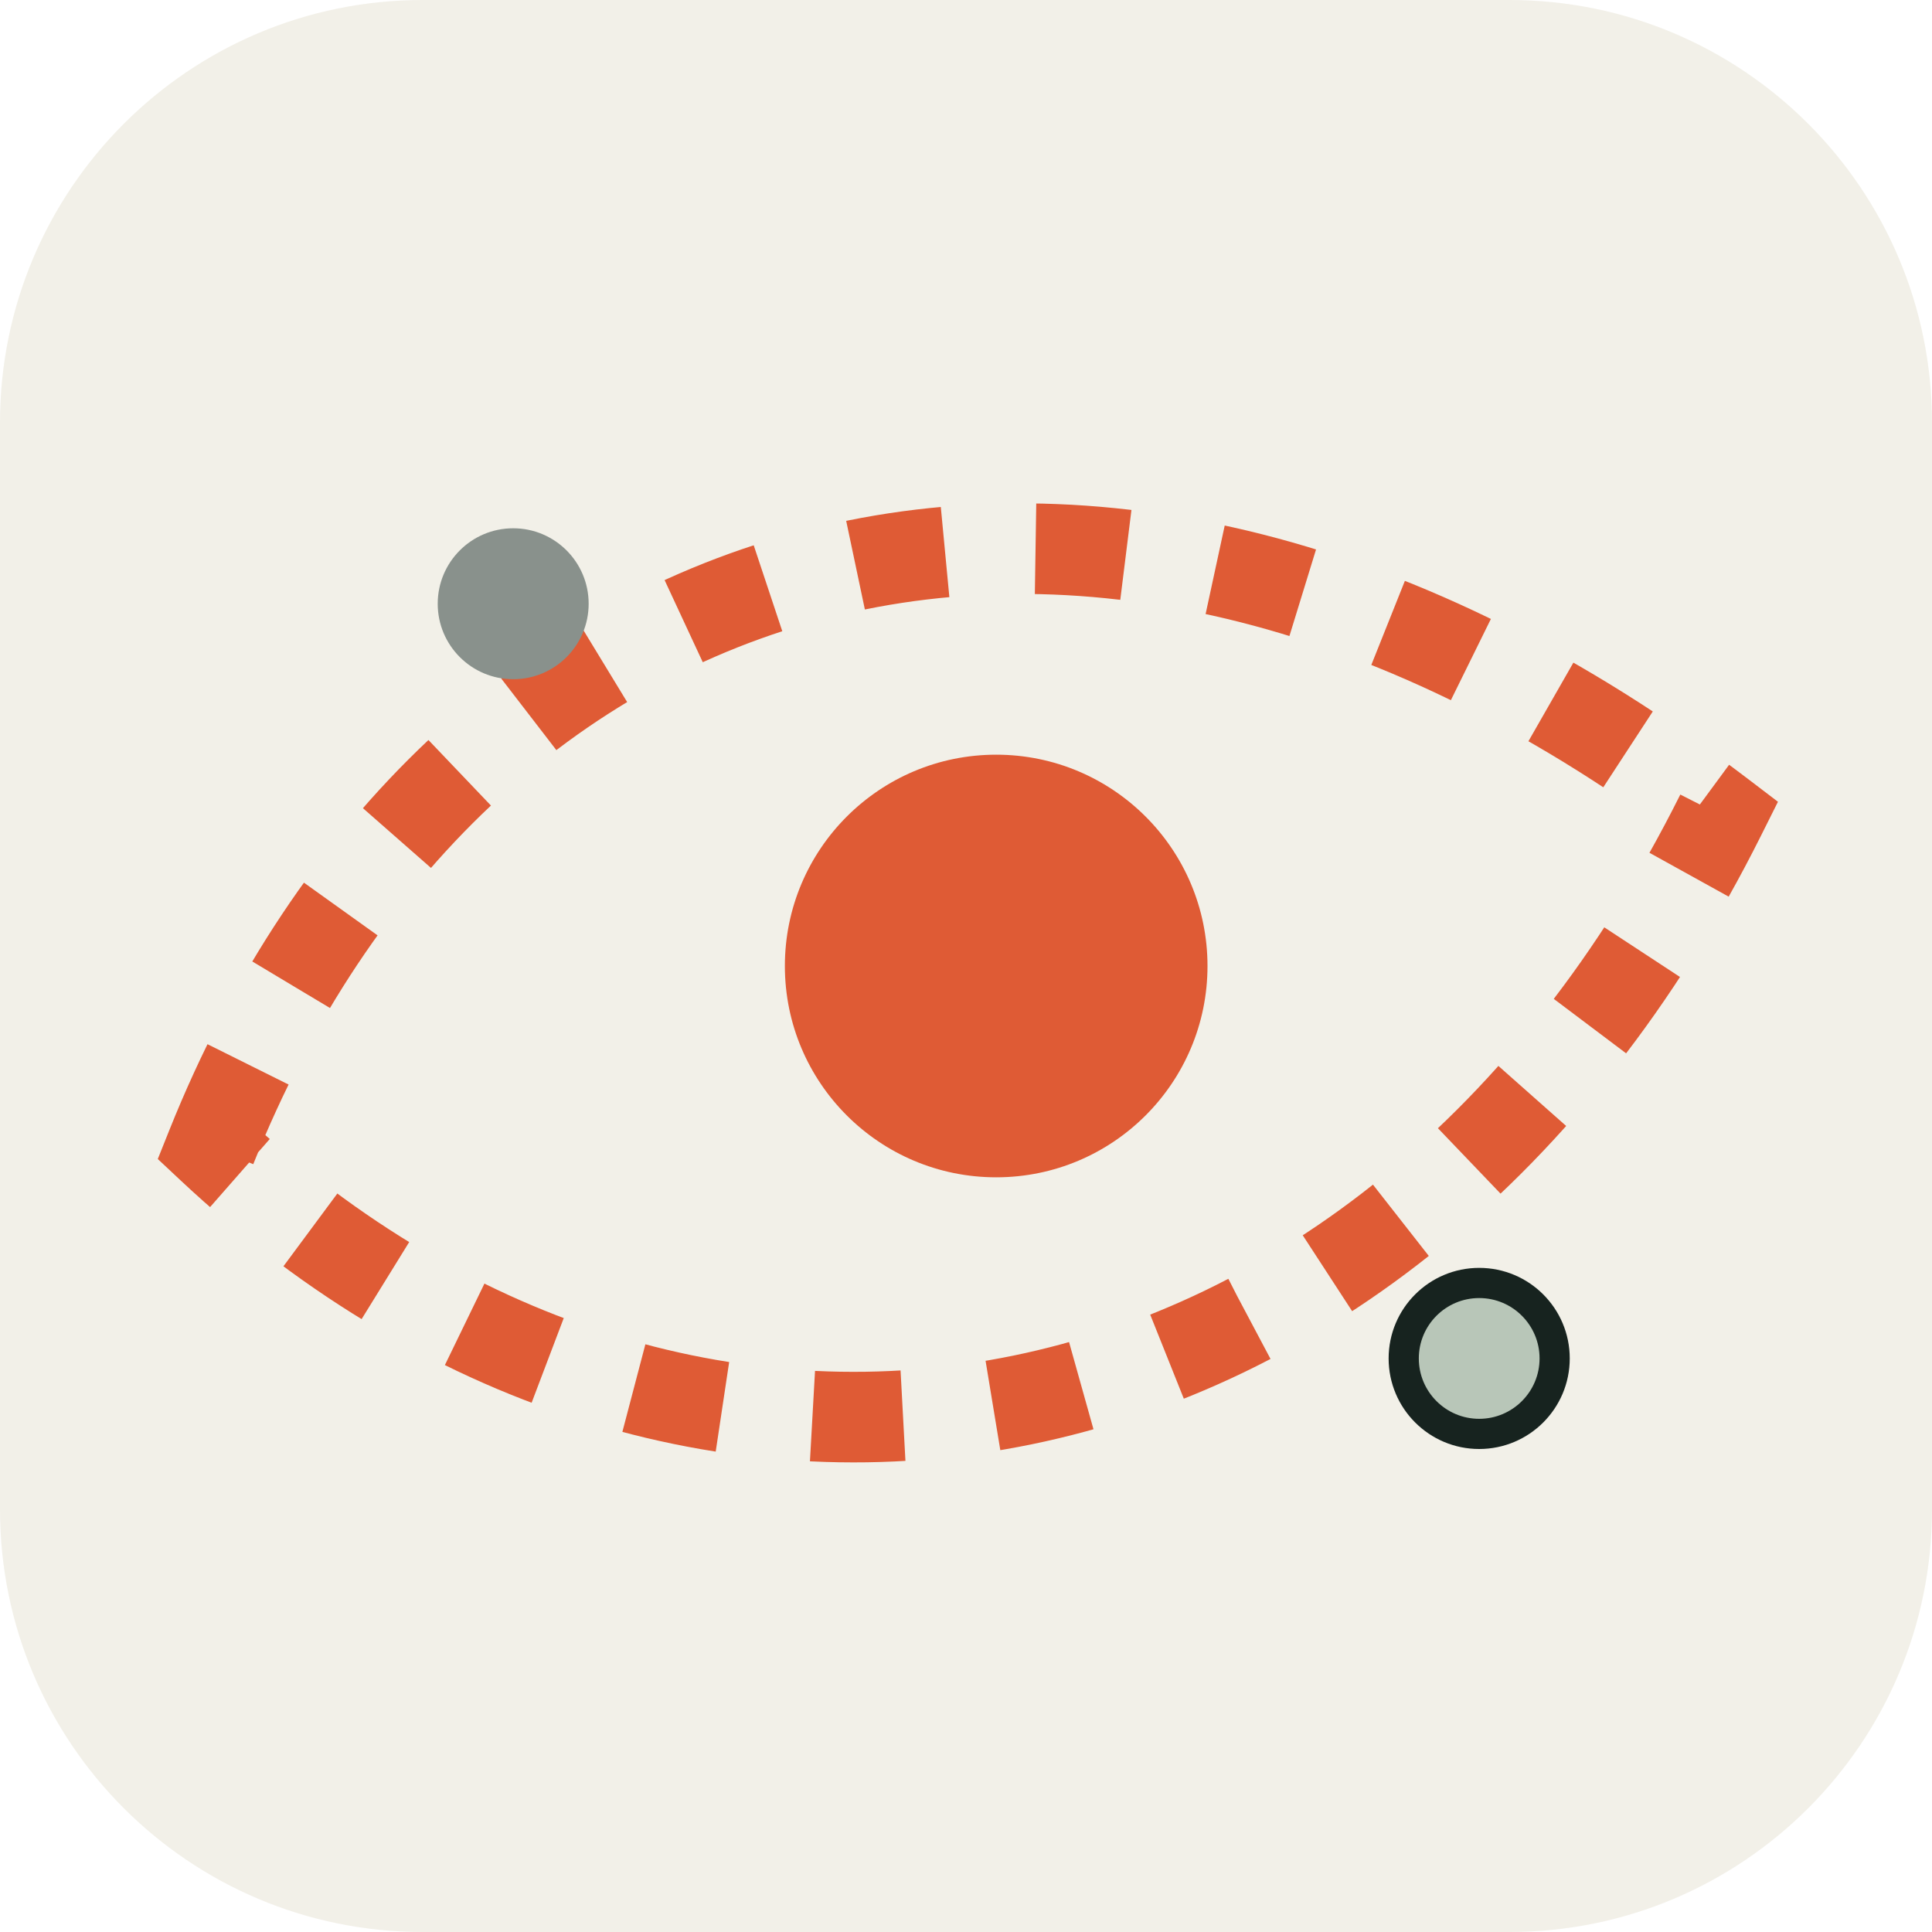
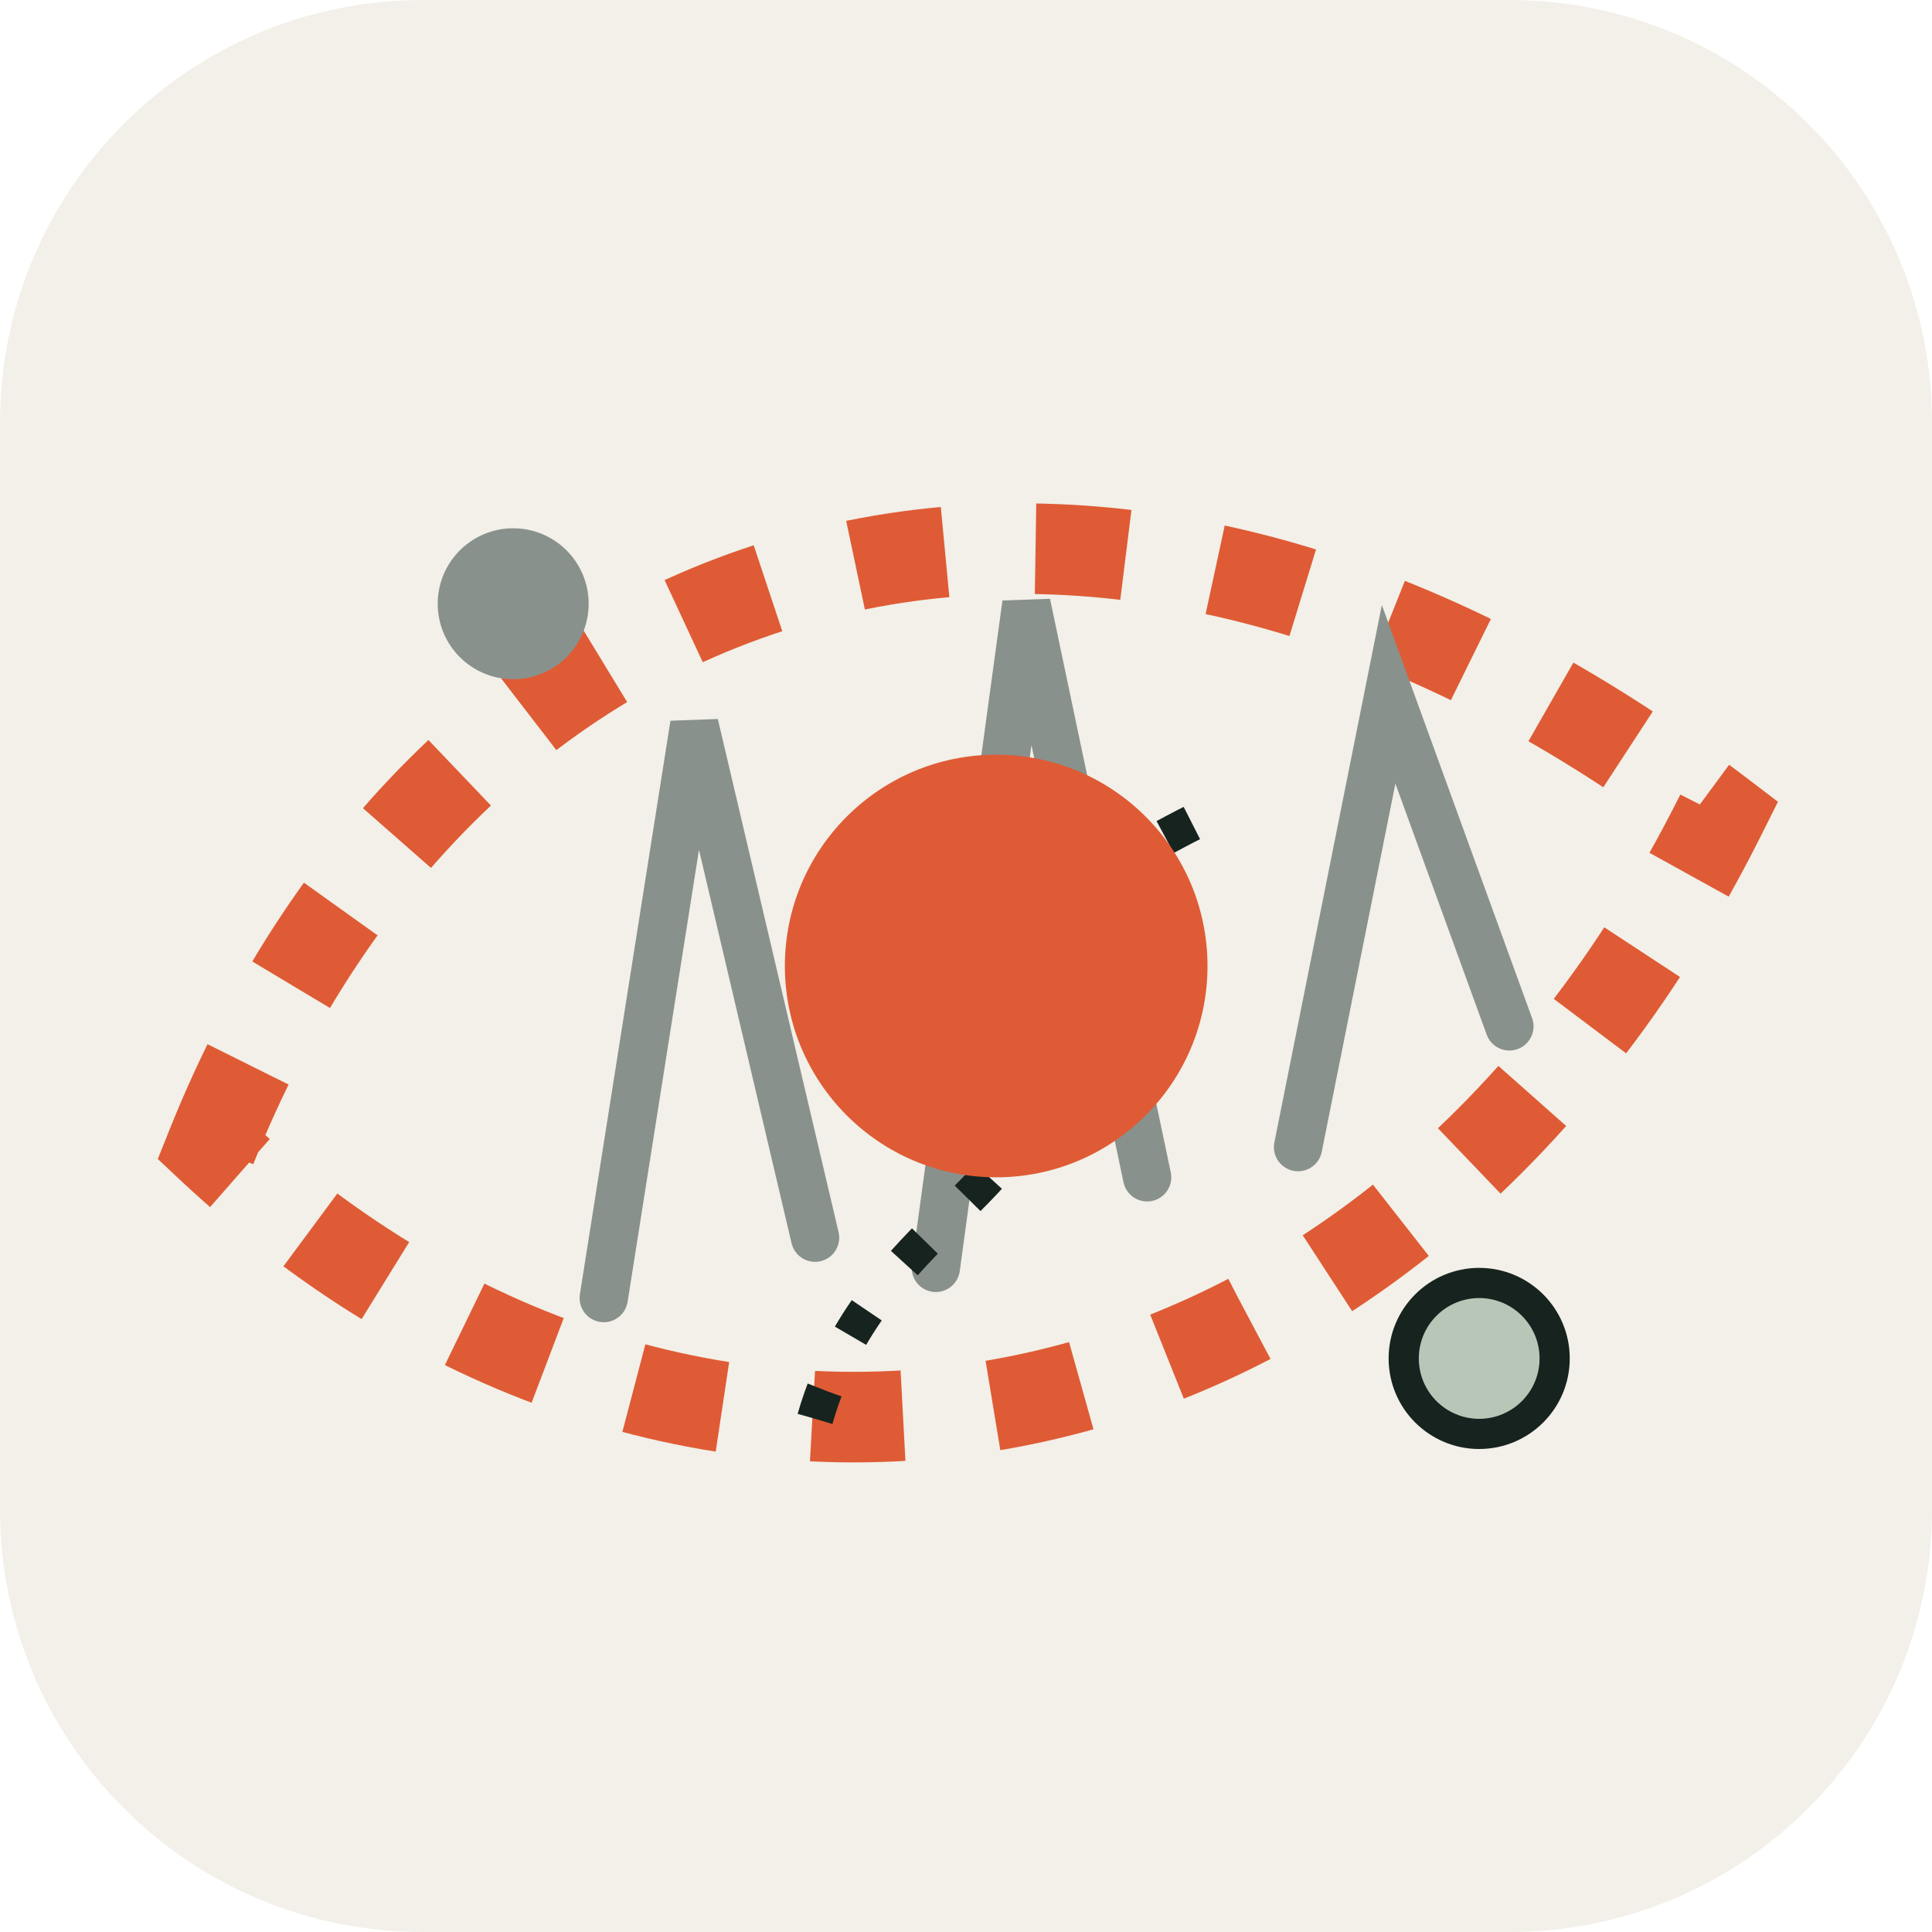
<svg xmlns="http://www.w3.org/2000/svg" viewBox="0 0 64 64">
  <rect width="64" height="64" rx="14" fill="#f2f0e8" />
  <path d="M7 38C15 18 36 11 57 27C46 49 23 53 7 38Z" fill="none" stroke="#df5b35" stroke-width="3" stroke-dasharray="3 3" />
+   <path d="M20 43L23 24L27 41M31 42L34 20L38 39M43 38L46 23L50 34" fill="none" stroke="#89918c" stroke-width="1.6" stroke-linecap="round" />
+   <path d="M27 47C29 40 36 39 34 34C33 31 36 29 40 27" fill="none" stroke="#17231f" stroke-width="1.2" stroke-dasharray="1 2" />
  <circle cx="33" cy="32" r="7" fill="#df5b35" />
  <circle cx="17" cy="20" r="2.5" fill="#89918c" />
  <circle cx="49" cy="45" r="2.5" fill="#b8c6b8" stroke="#17231f" stroke-width="1" />
</svg>
